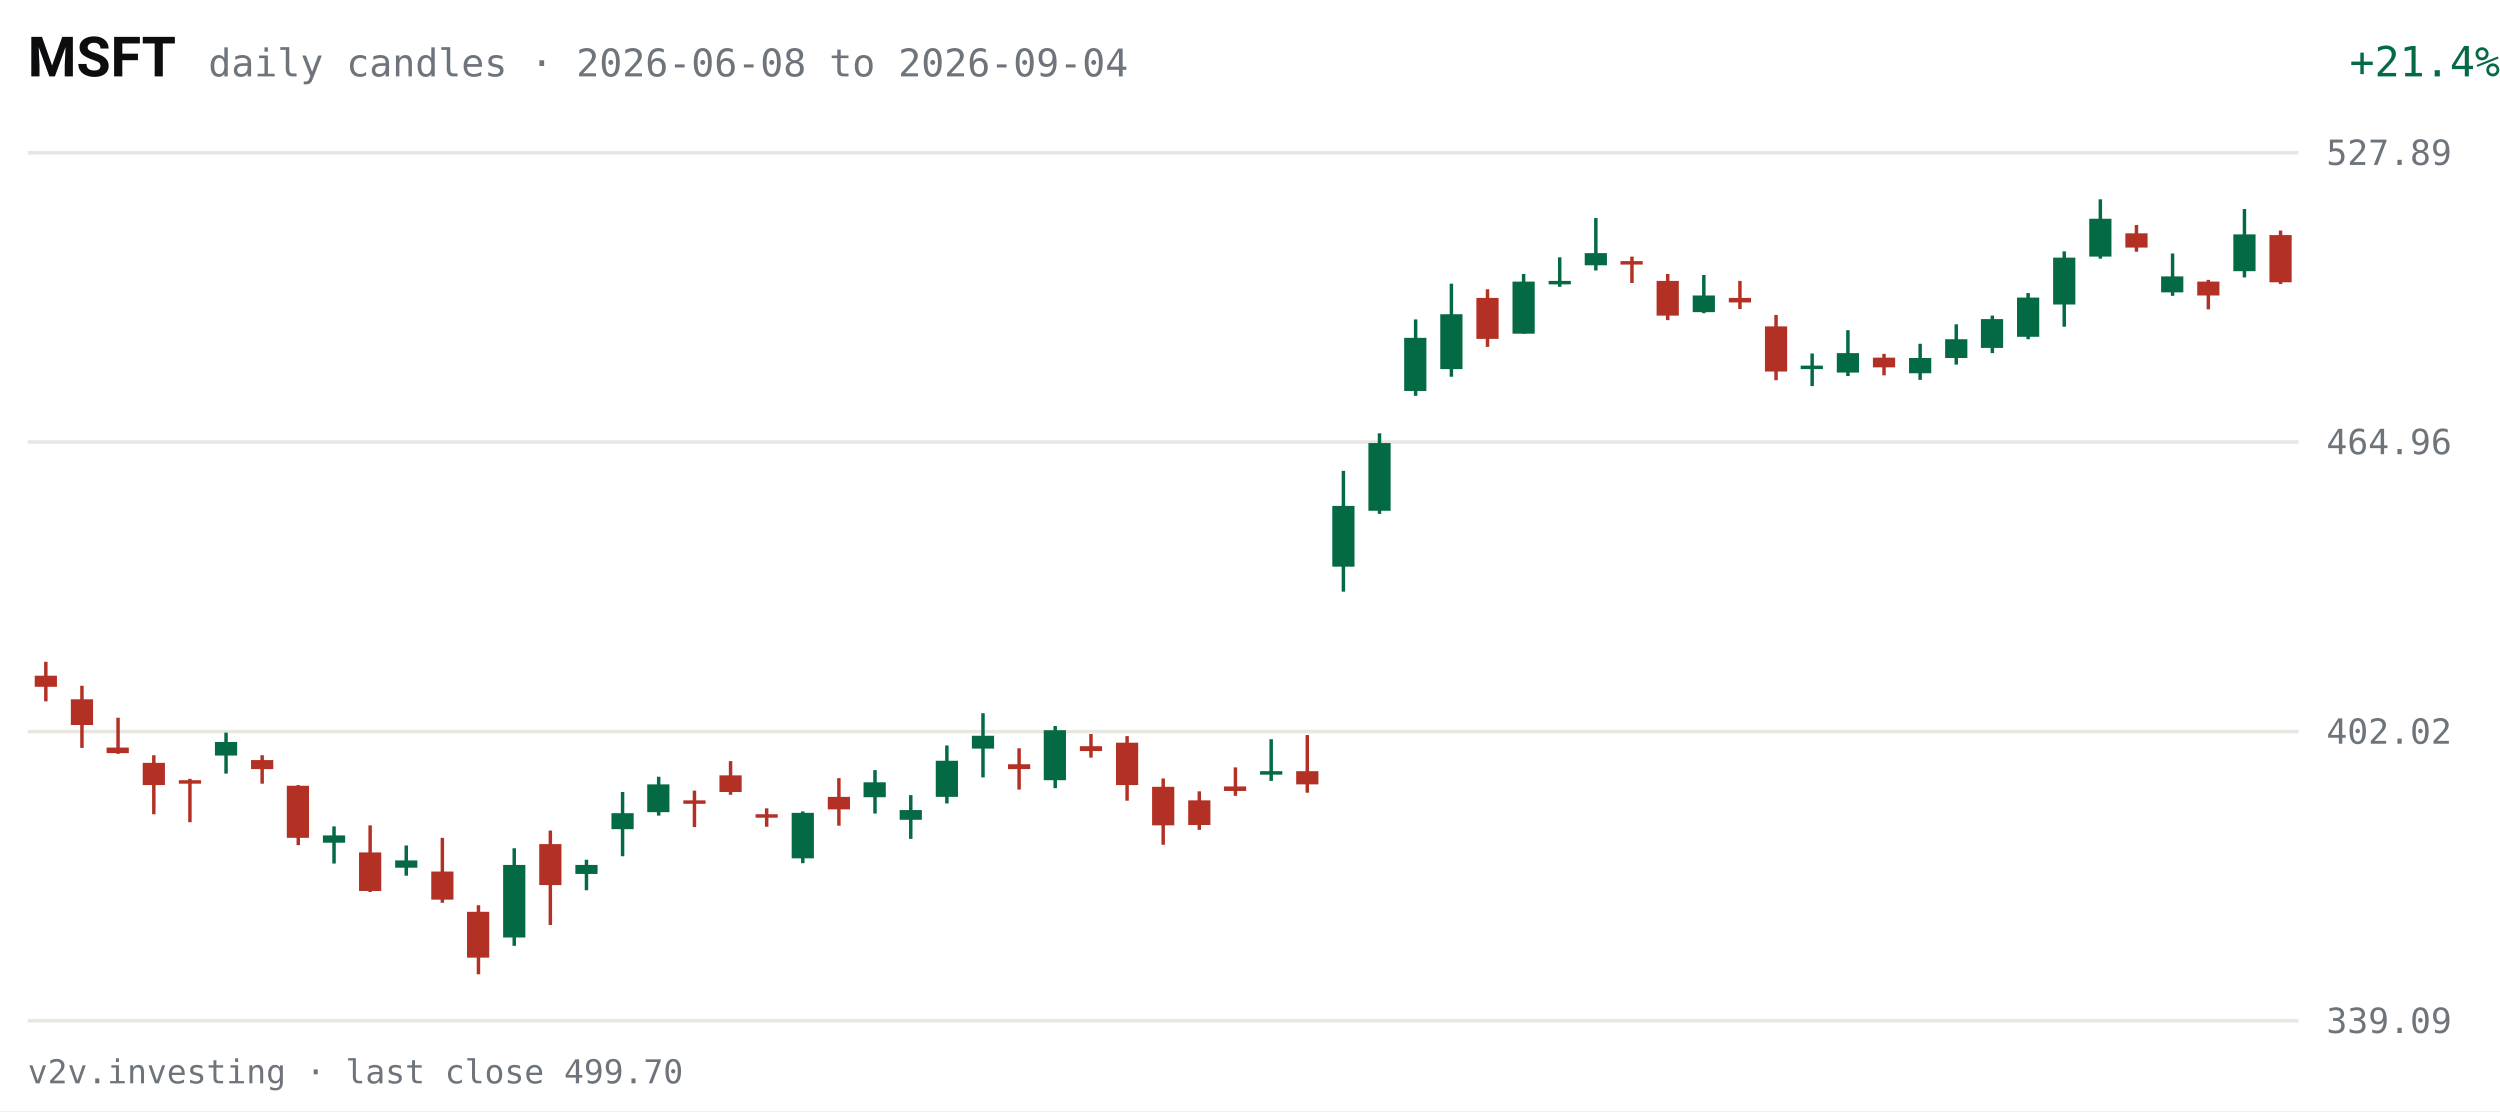
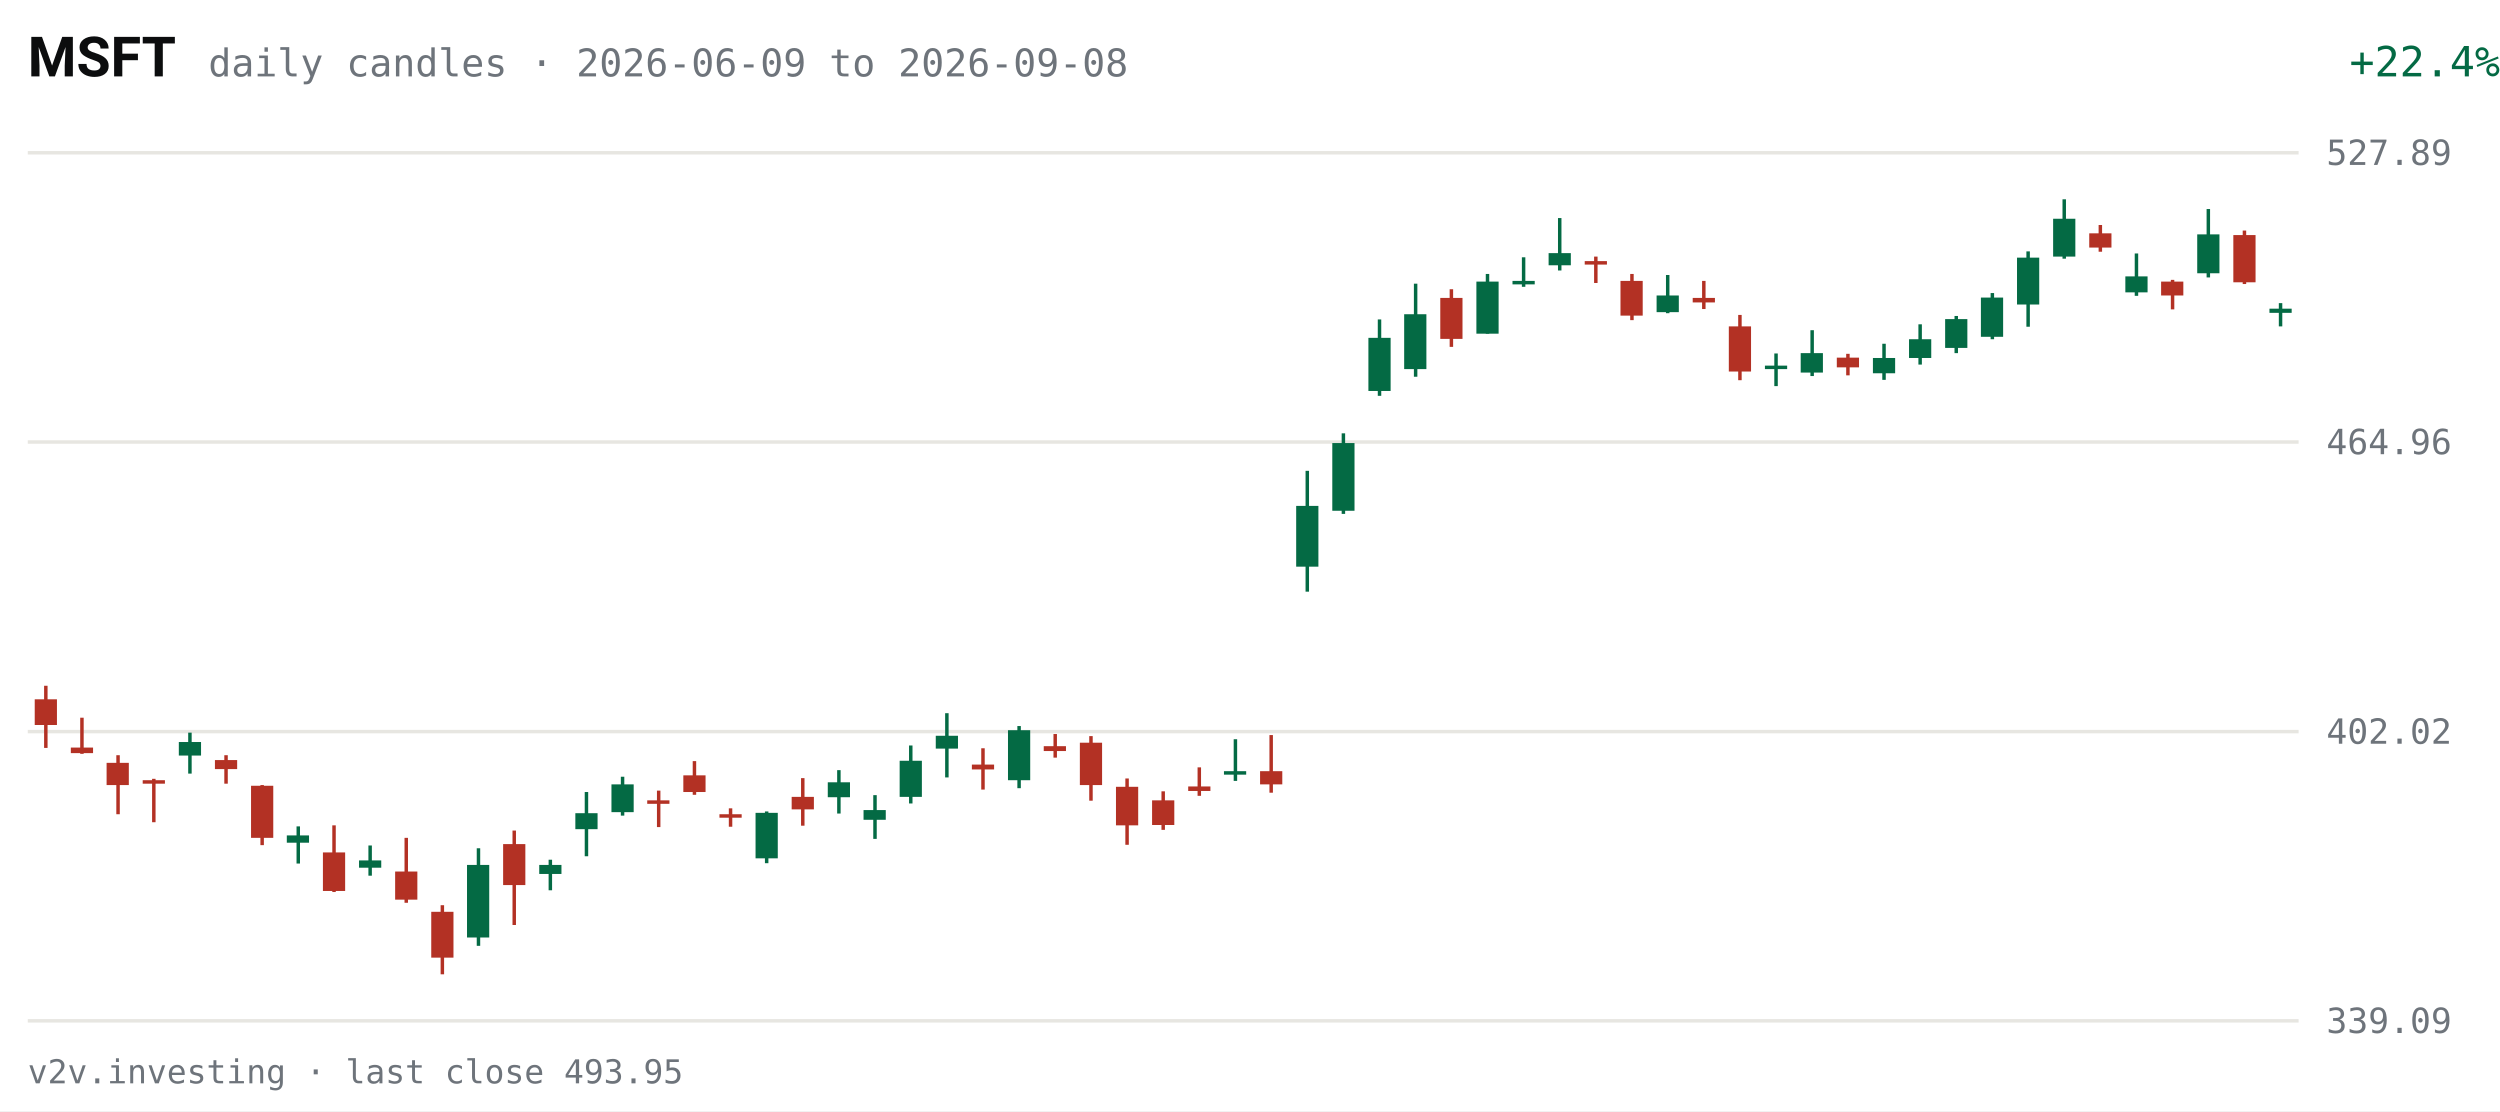
<svg xmlns="http://www.w3.org/2000/svg" viewBox="0 0 720 320" width="720" height="320" role="img" aria-label="MSFT daily candles, last 63 sessions">
  <rect width="720" height="320" fill="#FFFFFF" />
  <text x="8" y="22" fill="#0C0D0E" font-size="16" font-weight="600" font-family="system-ui,-apple-system,Segoe UI,Roboto,sans-serif">MSFT</text>
-   <text x="60" y="22" fill="#6E747B" font-size="11" font-family="ui-monospace,SFMono-Regular,Menlo,Consolas,monospace">daily candles · 2026-06-08 to 2026-09-04</text>
-   <text x="670" y="22" fill="#046A44" font-size="12" text-anchor="end" font-family="ui-monospace,SFMono-Regular,Menlo,Consolas,monospace" transform="translate(50,0)">+21.4%</text>
+   <text x="60" y="22" fill="#6E747B" font-size="11" font-family="ui-monospace,SFMono-Regular,Menlo,Consolas,monospace">daily candles · 2026-06-09 to 2026-09-08</text>
+   <text x="670" y="22" fill="#046A44" font-size="12" text-anchor="end" font-family="ui-monospace,SFMono-Regular,Menlo,Consolas,monospace" transform="translate(50,0)">+22.4%</text>
  <g font-family="ui-monospace,SFMono-Regular,Menlo,Consolas,monospace">
    <line x1="8" y1="294.0" x2="662" y2="294.0" stroke="#E7E6E1" stroke-width="1" />
    <text x="670" y="297.5" fill="#6E747B" font-size="10">339.09</text>
    <line x1="8" y1="210.7" x2="662" y2="210.7" stroke="#E7E6E1" stroke-width="1" />
    <text x="670" y="214.2" fill="#6E747B" font-size="10">402.02</text>
    <line x1="8" y1="127.3" x2="662" y2="127.3" stroke="#E7E6E1" stroke-width="1" />
    <text x="670" y="130.8" fill="#6E747B" font-size="10">464.96</text>
    <line x1="8" y1="44.0" x2="662" y2="44.0" stroke="#E7E6E1" stroke-width="1" />
    <text x="670" y="47.5" fill="#6E747B" font-size="10">527.89</text>
-     <line x1="13.2" y1="190.6" x2="13.2" y2="202.0" stroke="#B33124" stroke-width="1" />
-     <rect x="10.0" y="194.6" width="6.4" height="3.2" fill="#B33124" />
-     <line x1="23.6" y1="197.5" x2="23.6" y2="215.4" stroke="#B33124" stroke-width="1" />
-     <rect x="20.4" y="201.4" width="6.4" height="7.4" fill="#B33124" />
-     <line x1="34.0" y1="206.7" x2="34.0" y2="217.1" stroke="#B33124" stroke-width="1" />
-     <rect x="30.7" y="215.3" width="6.4" height="1.6" fill="#B33124" />
-     <line x1="44.3" y1="217.5" x2="44.3" y2="234.5" stroke="#B33124" stroke-width="1" />
-     <rect x="41.1" y="219.7" width="6.4" height="6.4" fill="#B33124" />
-     <line x1="54.7" y1="224.3" x2="54.7" y2="236.8" stroke="#B33124" stroke-width="1" />
-     <rect x="51.5" y="224.7" width="6.4" height="1.0" fill="#B33124" />
-     <line x1="65.1" y1="211.0" x2="65.1" y2="222.8" stroke="#046A44" stroke-width="1" />
-     <rect x="61.9" y="213.7" width="6.4" height="3.9" fill="#046A44" />
-     <line x1="75.5" y1="217.5" x2="75.5" y2="225.7" stroke="#B33124" stroke-width="1" />
-     <rect x="72.3" y="218.9" width="6.4" height="2.6" fill="#B33124" />
-     <line x1="85.9" y1="226.1" x2="85.9" y2="243.4" stroke="#B33124" stroke-width="1" />
-     <rect x="82.6" y="226.3" width="6.4" height="15.0" fill="#B33124" />
-     <line x1="96.2" y1="238.0" x2="96.2" y2="248.7" stroke="#046A44" stroke-width="1" />
-     <rect x="93.0" y="240.6" width="6.4" height="2.1" fill="#046A44" />
-     <line x1="106.6" y1="237.7" x2="106.6" y2="256.9" stroke="#B33124" stroke-width="1" />
-     <rect x="103.4" y="245.5" width="6.4" height="11.1" fill="#B33124" />
-     <line x1="117.0" y1="243.5" x2="117.0" y2="252.2" stroke="#046A44" stroke-width="1" />
-     <rect x="113.8" y="247.8" width="6.4" height="2.1" fill="#046A44" />
-     <line x1="127.4" y1="241.3" x2="127.4" y2="260.0" stroke="#B33124" stroke-width="1" />
-     <rect x="124.2" y="251.0" width="6.4" height="8.1" fill="#B33124" />
-     <line x1="137.8" y1="260.7" x2="137.8" y2="280.6" stroke="#B33124" stroke-width="1" />
-     <rect x="134.5" y="262.6" width="6.4" height="13.2" fill="#B33124" />
-     <line x1="148.1" y1="244.3" x2="148.1" y2="272.4" stroke="#046A44" stroke-width="1" />
-     <rect x="144.9" y="249.1" width="6.4" height="20.9" fill="#046A44" />
-     <line x1="158.5" y1="239.2" x2="158.5" y2="266.4" stroke="#B33124" stroke-width="1" />
-     <rect x="155.3" y="243.1" width="6.4" height="11.8" fill="#B33124" />
-     <line x1="168.9" y1="247.6" x2="168.9" y2="256.4" stroke="#046A44" stroke-width="1" />
-     <rect x="165.7" y="249.1" width="6.4" height="2.6" fill="#046A44" />
-     <line x1="179.3" y1="228.1" x2="179.3" y2="246.6" stroke="#046A44" stroke-width="1" />
-     <rect x="176.1" y="234.2" width="6.4" height="4.6" fill="#046A44" />
-     <line x1="189.7" y1="223.7" x2="189.7" y2="234.9" stroke="#046A44" stroke-width="1" />
-     <rect x="186.4" y="225.9" width="6.4" height="8.0" fill="#046A44" />
-     <line x1="200.0" y1="227.7" x2="200.0" y2="238.2" stroke="#B33124" stroke-width="1" />
-     <rect x="196.8" y="230.5" width="6.4" height="1.0" fill="#B33124" />
-     <line x1="210.4" y1="219.2" x2="210.4" y2="228.9" stroke="#B33124" stroke-width="1" />
-     <rect x="207.2" y="223.3" width="6.4" height="4.8" fill="#B33124" />
-     <line x1="220.8" y1="232.8" x2="220.8" y2="238.1" stroke="#B33124" stroke-width="1" />
-     <rect x="217.6" y="234.5" width="6.4" height="1.0" fill="#B33124" />
-     <line x1="231.2" y1="233.7" x2="231.2" y2="248.6" stroke="#046A44" stroke-width="1" />
-     <rect x="228.0" y="234.1" width="6.4" height="13.1" fill="#046A44" />
-     <line x1="241.6" y1="224.1" x2="241.6" y2="237.8" stroke="#B33124" stroke-width="1" />
-     <rect x="238.4" y="229.5" width="6.4" height="3.6" fill="#B33124" />
-     <line x1="252.0" y1="221.8" x2="252.0" y2="234.3" stroke="#046A44" stroke-width="1" />
-     <rect x="248.7" y="225.3" width="6.4" height="4.3" fill="#046A44" />
-     <line x1="262.3" y1="229.0" x2="262.3" y2="241.6" stroke="#046A44" stroke-width="1" />
-     <rect x="259.1" y="233.3" width="6.4" height="2.8" fill="#046A44" />
-     <line x1="272.7" y1="214.7" x2="272.7" y2="231.4" stroke="#046A44" stroke-width="1" />
-     <rect x="269.5" y="219.1" width="6.4" height="10.4" fill="#046A44" />
-     <line x1="283.1" y1="205.4" x2="283.1" y2="223.9" stroke="#046A44" stroke-width="1" />
-     <rect x="279.9" y="211.9" width="6.4" height="3.7" fill="#046A44" />
-     <line x1="293.5" y1="215.5" x2="293.5" y2="227.4" stroke="#B33124" stroke-width="1" />
-     <rect x="290.3" y="220.1" width="6.4" height="1.4" fill="#B33124" />
-     <line x1="303.9" y1="209.1" x2="303.9" y2="227.0" stroke="#046A44" stroke-width="1" />
-     <rect x="300.6" y="210.3" width="6.4" height="14.4" fill="#046A44" />
-     <line x1="314.2" y1="211.4" x2="314.2" y2="218.2" stroke="#B33124" stroke-width="1" />
-     <rect x="311.0" y="214.9" width="6.4" height="1.4" fill="#B33124" />
-     <line x1="324.6" y1="212.0" x2="324.6" y2="230.6" stroke="#B33124" stroke-width="1" />
-     <rect x="321.4" y="213.9" width="6.4" height="12.2" fill="#B33124" />
-     <line x1="335.0" y1="224.2" x2="335.0" y2="243.3" stroke="#B33124" stroke-width="1" />
-     <rect x="331.8" y="226.6" width="6.4" height="11.1" fill="#B33124" />
-     <line x1="345.4" y1="227.9" x2="345.4" y2="239.0" stroke="#B33124" stroke-width="1" />
-     <rect x="342.2" y="230.5" width="6.4" height="7.1" fill="#B33124" />
-     <line x1="355.8" y1="221.0" x2="355.8" y2="229.2" stroke="#B33124" stroke-width="1" />
-     <rect x="352.5" y="226.5" width="6.4" height="1.3" fill="#B33124" />
-     <line x1="366.1" y1="212.9" x2="366.1" y2="224.9" stroke="#046A44" stroke-width="1" />
-     <rect x="362.9" y="222.1" width="6.4" height="1.0" fill="#046A44" />
-     <line x1="376.5" y1="211.7" x2="376.5" y2="228.3" stroke="#B33124" stroke-width="1" />
-     <rect x="373.3" y="222.1" width="6.4" height="3.8" fill="#B33124" />
-     <line x1="386.9" y1="135.6" x2="386.9" y2="170.4" stroke="#046A44" stroke-width="1" />
-     <rect x="383.7" y="145.7" width="6.4" height="17.5" fill="#046A44" />
-     <line x1="397.3" y1="124.8" x2="397.3" y2="148.0" stroke="#046A44" stroke-width="1" />
-     <rect x="394.1" y="127.6" width="6.4" height="19.5" fill="#046A44" />
-     <line x1="407.7" y1="92.0" x2="407.7" y2="114.0" stroke="#046A44" stroke-width="1" />
-     <rect x="404.4" y="97.3" width="6.4" height="15.3" fill="#046A44" />
-     <line x1="418.0" y1="81.7" x2="418.0" y2="108.5" stroke="#046A44" stroke-width="1" />
-     <rect x="414.8" y="90.5" width="6.4" height="15.8" fill="#046A44" />
-     <line x1="428.4" y1="83.3" x2="428.4" y2="99.9" stroke="#B33124" stroke-width="1" />
-     <rect x="425.2" y="85.8" width="6.4" height="11.8" fill="#B33124" />
-     <line x1="438.8" y1="78.9" x2="438.8" y2="96.1" stroke="#046A44" stroke-width="1" />
-     <rect x="435.6" y="81.1" width="6.4" height="15.0" fill="#046A44" />
-     <line x1="449.2" y1="74.1" x2="449.2" y2="82.6" stroke="#046A44" stroke-width="1" />
-     <rect x="446.0" y="80.9" width="6.4" height="1.0" fill="#046A44" />
-     <line x1="459.6" y1="62.8" x2="459.6" y2="77.9" stroke="#046A44" stroke-width="1" />
-     <rect x="456.4" y="72.9" width="6.4" height="3.5" fill="#046A44" />
-     <line x1="470.0" y1="73.9" x2="470.0" y2="81.5" stroke="#B33124" stroke-width="1" />
-     <rect x="466.7" y="75.2" width="6.4" height="1.0" fill="#B33124" />
-     <line x1="480.3" y1="78.9" x2="480.3" y2="92.2" stroke="#B33124" stroke-width="1" />
-     <rect x="477.1" y="80.9" width="6.4" height="10.0" fill="#B33124" />
-     <line x1="490.7" y1="79.2" x2="490.7" y2="90.2" stroke="#046A44" stroke-width="1" />
-     <rect x="487.5" y="85.1" width="6.4" height="4.8" fill="#046A44" />
-     <line x1="501.1" y1="80.9" x2="501.1" y2="89.0" stroke="#B33124" stroke-width="1" />
-     <rect x="497.9" y="85.8" width="6.4" height="1.3" fill="#B33124" />
-     <line x1="511.5" y1="90.7" x2="511.5" y2="109.5" stroke="#B33124" stroke-width="1" />
-     <rect x="508.3" y="94.0" width="6.4" height="13.0" fill="#B33124" />
-     <line x1="521.9" y1="101.8" x2="521.9" y2="111.2" stroke="#046A44" stroke-width="1" />
-     <rect x="518.6" y="105.3" width="6.4" height="1.0" fill="#046A44" />
-     <line x1="532.2" y1="95.1" x2="532.2" y2="108.3" stroke="#046A44" stroke-width="1" />
-     <rect x="529.0" y="101.7" width="6.4" height="5.6" fill="#046A44" />
-     <line x1="542.6" y1="101.9" x2="542.6" y2="108.1" stroke="#B33124" stroke-width="1" />
-     <rect x="539.4" y="103.0" width="6.4" height="2.8" fill="#B33124" />
-     <line x1="553.0" y1="99.0" x2="553.0" y2="109.4" stroke="#046A44" stroke-width="1" />
-     <rect x="549.8" y="103.1" width="6.4" height="4.4" fill="#046A44" />
-     <line x1="563.4" y1="93.4" x2="563.4" y2="105.0" stroke="#046A44" stroke-width="1" />
-     <rect x="560.2" y="97.7" width="6.4" height="5.4" fill="#046A44" />
-     <line x1="573.8" y1="90.9" x2="573.8" y2="101.7" stroke="#046A44" stroke-width="1" />
-     <rect x="570.5" y="91.9" width="6.4" height="8.3" fill="#046A44" />
-     <line x1="584.1" y1="84.4" x2="584.1" y2="97.7" stroke="#046A44" stroke-width="1" />
-     <rect x="580.9" y="85.7" width="6.4" height="11.3" fill="#046A44" />
-     <line x1="594.5" y1="72.4" x2="594.5" y2="94.1" stroke="#046A44" stroke-width="1" />
-     <rect x="591.3" y="74.2" width="6.4" height="13.5" fill="#046A44" />
-     <line x1="604.9" y1="57.4" x2="604.9" y2="74.5" stroke="#046A44" stroke-width="1" />
-     <rect x="601.7" y="63.0" width="6.4" height="10.9" fill="#046A44" />
-     <line x1="615.3" y1="64.8" x2="615.3" y2="72.5" stroke="#B33124" stroke-width="1" />
-     <rect x="612.1" y="67.2" width="6.4" height="4.1" fill="#B33124" />
-     <line x1="625.7" y1="73.0" x2="625.7" y2="85.2" stroke="#046A44" stroke-width="1" />
-     <rect x="622.4" y="79.6" width="6.4" height="4.6" fill="#046A44" />
-     <line x1="636.0" y1="80.6" x2="636.0" y2="89.1" stroke="#B33124" stroke-width="1" />
-     <rect x="632.8" y="81.1" width="6.4" height="4.0" fill="#B33124" />
-     <line x1="646.4" y1="60.2" x2="646.4" y2="79.9" stroke="#046A44" stroke-width="1" />
-     <rect x="643.2" y="67.5" width="6.4" height="10.6" fill="#046A44" />
-     <line x1="656.8" y1="66.4" x2="656.8" y2="81.8" stroke="#B33124" stroke-width="1" />
-     <rect x="653.6" y="67.7" width="6.4" height="13.6" fill="#B33124" />
+     <line x1="13.2" y1="197.5" x2="13.2" y2="215.4" stroke="#B33124" stroke-width="1" />
+     <rect x="10.0" y="201.4" width="6.4" height="7.4" fill="#B33124" />
+     <line x1="23.6" y1="206.7" x2="23.6" y2="217.1" stroke="#B33124" stroke-width="1" />
+     <rect x="20.4" y="215.3" width="6.4" height="1.6" fill="#B33124" />
+     <line x1="34.0" y1="217.5" x2="34.0" y2="234.5" stroke="#B33124" stroke-width="1" />
+     <rect x="30.7" y="219.7" width="6.4" height="6.4" fill="#B33124" />
+     <line x1="44.3" y1="224.3" x2="44.3" y2="236.8" stroke="#B33124" stroke-width="1" />
+     <rect x="41.1" y="224.7" width="6.4" height="1.0" fill="#B33124" />
+     <line x1="54.7" y1="211.0" x2="54.7" y2="222.8" stroke="#046A44" stroke-width="1" />
+     <rect x="51.5" y="213.7" width="6.4" height="3.9" fill="#046A44" />
+     <line x1="65.1" y1="217.5" x2="65.1" y2="225.7" stroke="#B33124" stroke-width="1" />
+     <rect x="61.9" y="218.9" width="6.4" height="2.6" fill="#B33124" />
+     <line x1="75.5" y1="226.1" x2="75.5" y2="243.4" stroke="#B33124" stroke-width="1" />
+     <rect x="72.3" y="226.3" width="6.4" height="15.0" fill="#B33124" />
+     <line x1="85.9" y1="238.0" x2="85.9" y2="248.7" stroke="#046A44" stroke-width="1" />
+     <rect x="82.6" y="240.6" width="6.4" height="2.1" fill="#046A44" />
+     <line x1="96.2" y1="237.7" x2="96.2" y2="256.9" stroke="#B33124" stroke-width="1" />
+     <rect x="93.0" y="245.5" width="6.4" height="11.1" fill="#B33124" />
+     <line x1="106.6" y1="243.5" x2="106.6" y2="252.2" stroke="#046A44" stroke-width="1" />
+     <rect x="103.4" y="247.8" width="6.4" height="2.1" fill="#046A44" />
+     <line x1="117.0" y1="241.3" x2="117.0" y2="260.0" stroke="#B33124" stroke-width="1" />
+     <rect x="113.8" y="251.0" width="6.4" height="8.1" fill="#B33124" />
+     <line x1="127.4" y1="260.7" x2="127.4" y2="280.6" stroke="#B33124" stroke-width="1" />
+     <rect x="124.2" y="262.6" width="6.4" height="13.2" fill="#B33124" />
+     <line x1="137.8" y1="244.3" x2="137.8" y2="272.4" stroke="#046A44" stroke-width="1" />
+     <rect x="134.5" y="249.1" width="6.4" height="20.9" fill="#046A44" />
+     <line x1="148.1" y1="239.2" x2="148.1" y2="266.4" stroke="#B33124" stroke-width="1" />
+     <rect x="144.9" y="243.1" width="6.4" height="11.8" fill="#B33124" />
+     <line x1="158.5" y1="247.6" x2="158.5" y2="256.4" stroke="#046A44" stroke-width="1" />
+     <rect x="155.3" y="249.1" width="6.4" height="2.6" fill="#046A44" />
+     <line x1="168.9" y1="228.1" x2="168.9" y2="246.6" stroke="#046A44" stroke-width="1" />
+     <rect x="165.7" y="234.2" width="6.4" height="4.6" fill="#046A44" />
+     <line x1="179.3" y1="223.7" x2="179.3" y2="234.9" stroke="#046A44" stroke-width="1" />
+     <rect x="176.1" y="225.9" width="6.4" height="8.0" fill="#046A44" />
+     <line x1="189.7" y1="227.7" x2="189.7" y2="238.2" stroke="#B33124" stroke-width="1" />
+     <rect x="186.4" y="230.5" width="6.4" height="1.0" fill="#B33124" />
+     <line x1="200.0" y1="219.2" x2="200.0" y2="228.9" stroke="#B33124" stroke-width="1" />
+     <rect x="196.8" y="223.3" width="6.4" height="4.8" fill="#B33124" />
+     <line x1="210.4" y1="232.8" x2="210.4" y2="238.1" stroke="#B33124" stroke-width="1" />
+     <rect x="207.2" y="234.5" width="6.4" height="1.0" fill="#B33124" />
+     <line x1="220.8" y1="233.7" x2="220.8" y2="248.6" stroke="#046A44" stroke-width="1" />
+     <rect x="217.6" y="234.1" width="6.4" height="13.1" fill="#046A44" />
+     <line x1="231.2" y1="224.1" x2="231.2" y2="237.8" stroke="#B33124" stroke-width="1" />
+     <rect x="228.0" y="229.5" width="6.4" height="3.6" fill="#B33124" />
+     <line x1="241.6" y1="221.8" x2="241.6" y2="234.3" stroke="#046A44" stroke-width="1" />
+     <rect x="238.4" y="225.3" width="6.4" height="4.3" fill="#046A44" />
+     <line x1="252.0" y1="229.0" x2="252.0" y2="241.6" stroke="#046A44" stroke-width="1" />
+     <rect x="248.7" y="233.3" width="6.4" height="2.8" fill="#046A44" />
+     <line x1="262.3" y1="214.7" x2="262.3" y2="231.4" stroke="#046A44" stroke-width="1" />
+     <rect x="259.1" y="219.1" width="6.4" height="10.4" fill="#046A44" />
+     <line x1="272.7" y1="205.4" x2="272.7" y2="223.9" stroke="#046A44" stroke-width="1" />
+     <rect x="269.5" y="211.9" width="6.4" height="3.7" fill="#046A44" />
+     <line x1="283.1" y1="215.5" x2="283.1" y2="227.4" stroke="#B33124" stroke-width="1" />
+     <rect x="279.9" y="220.2" width="6.4" height="1.4" fill="#B33124" />
+     <line x1="293.5" y1="209.1" x2="293.5" y2="227.0" stroke="#046A44" stroke-width="1" />
+     <rect x="290.3" y="210.3" width="6.4" height="14.4" fill="#046A44" />
+     <line x1="303.9" y1="211.4" x2="303.9" y2="218.2" stroke="#B33124" stroke-width="1" />
+     <rect x="300.6" y="214.9" width="6.4" height="1.4" fill="#B33124" />
+     <line x1="314.2" y1="212.0" x2="314.2" y2="230.6" stroke="#B33124" stroke-width="1" />
+     <rect x="311.0" y="213.9" width="6.4" height="12.2" fill="#B33124" />
+     <line x1="324.6" y1="224.2" x2="324.6" y2="243.3" stroke="#B33124" stroke-width="1" />
+     <rect x="321.4" y="226.6" width="6.4" height="11.1" fill="#B33124" />
+     <line x1="335.0" y1="227.9" x2="335.0" y2="239.0" stroke="#B33124" stroke-width="1" />
+     <rect x="331.8" y="230.5" width="6.4" height="7.1" fill="#B33124" />
+     <line x1="345.4" y1="221.0" x2="345.4" y2="229.2" stroke="#B33124" stroke-width="1" />
+     <rect x="342.2" y="226.5" width="6.4" height="1.3" fill="#B33124" />
+     <line x1="355.8" y1="212.9" x2="355.8" y2="224.9" stroke="#046A44" stroke-width="1" />
+     <rect x="352.5" y="222.1" width="6.4" height="1.0" fill="#046A44" />
+     <line x1="366.1" y1="211.7" x2="366.1" y2="228.3" stroke="#B33124" stroke-width="1" />
+     <rect x="362.9" y="222.1" width="6.4" height="3.8" fill="#B33124" />
+     <line x1="376.5" y1="135.6" x2="376.5" y2="170.4" stroke="#046A44" stroke-width="1" />
+     <rect x="373.3" y="145.7" width="6.4" height="17.5" fill="#046A44" />
+     <line x1="386.9" y1="124.8" x2="386.9" y2="148.0" stroke="#046A44" stroke-width="1" />
+     <rect x="383.7" y="127.6" width="6.4" height="19.5" fill="#046A44" />
+     <line x1="397.3" y1="92.0" x2="397.3" y2="114.0" stroke="#046A44" stroke-width="1" />
+     <rect x="394.1" y="97.3" width="6.4" height="15.3" fill="#046A44" />
+     <line x1="407.7" y1="81.7" x2="407.7" y2="108.5" stroke="#046A44" stroke-width="1" />
+     <rect x="404.4" y="90.5" width="6.4" height="15.8" fill="#046A44" />
+     <line x1="418.0" y1="83.3" x2="418.0" y2="99.9" stroke="#B33124" stroke-width="1" />
+     <rect x="414.8" y="85.8" width="6.4" height="11.8" fill="#B33124" />
+     <line x1="428.4" y1="78.9" x2="428.4" y2="96.1" stroke="#046A44" stroke-width="1" />
+     <rect x="425.2" y="81.1" width="6.4" height="15.0" fill="#046A44" />
+     <line x1="438.8" y1="74.1" x2="438.8" y2="82.6" stroke="#046A44" stroke-width="1" />
+     <rect x="435.6" y="80.9" width="6.4" height="1.0" fill="#046A44" />
+     <line x1="449.2" y1="62.8" x2="449.2" y2="77.9" stroke="#046A44" stroke-width="1" />
+     <rect x="446.0" y="72.9" width="6.4" height="3.5" fill="#046A44" />
+     <line x1="459.6" y1="73.9" x2="459.6" y2="81.5" stroke="#B33124" stroke-width="1" />
+     <rect x="456.4" y="75.2" width="6.4" height="1.0" fill="#B33124" />
+     <line x1="470.0" y1="78.9" x2="470.0" y2="92.2" stroke="#B33124" stroke-width="1" />
+     <rect x="466.7" y="80.9" width="6.4" height="10.0" fill="#B33124" />
+     <line x1="480.3" y1="79.2" x2="480.3" y2="90.2" stroke="#046A44" stroke-width="1" />
+     <rect x="477.1" y="85.1" width="6.4" height="4.8" fill="#046A44" />
+     <line x1="490.7" y1="80.9" x2="490.7" y2="89.0" stroke="#B33124" stroke-width="1" />
+     <rect x="487.5" y="85.8" width="6.4" height="1.3" fill="#B33124" />
+     <line x1="501.1" y1="90.7" x2="501.1" y2="109.5" stroke="#B33124" stroke-width="1" />
+     <rect x="497.9" y="94.0" width="6.4" height="13.0" fill="#B33124" />
+     <line x1="511.5" y1="101.8" x2="511.5" y2="111.2" stroke="#046A44" stroke-width="1" />
+     <rect x="508.3" y="105.3" width="6.4" height="1.0" fill="#046A44" />
+     <line x1="521.9" y1="95.1" x2="521.9" y2="108.3" stroke="#046A44" stroke-width="1" />
+     <rect x="518.6" y="101.7" width="6.4" height="5.6" fill="#046A44" />
+     <line x1="532.2" y1="101.9" x2="532.2" y2="108.1" stroke="#B33124" stroke-width="1" />
+     <rect x="529.0" y="103.0" width="6.4" height="2.8" fill="#B33124" />
+     <line x1="542.6" y1="99.0" x2="542.6" y2="109.4" stroke="#046A44" stroke-width="1" />
+     <rect x="539.4" y="103.1" width="6.4" height="4.4" fill="#046A44" />
+     <line x1="553.0" y1="93.4" x2="553.0" y2="105.0" stroke="#046A44" stroke-width="1" />
+     <rect x="549.8" y="97.7" width="6.4" height="5.4" fill="#046A44" />
+     <line x1="563.4" y1="91.0" x2="563.4" y2="101.7" stroke="#046A44" stroke-width="1" />
+     <rect x="560.2" y="91.9" width="6.4" height="8.3" fill="#046A44" />
+     <line x1="573.8" y1="84.4" x2="573.8" y2="97.7" stroke="#046A44" stroke-width="1" />
+     <rect x="570.5" y="85.7" width="6.4" height="11.3" fill="#046A44" />
+     <line x1="584.1" y1="72.4" x2="584.1" y2="94.1" stroke="#046A44" stroke-width="1" />
+     <rect x="580.9" y="74.2" width="6.4" height="13.5" fill="#046A44" />
+     <line x1="594.5" y1="57.4" x2="594.5" y2="74.5" stroke="#046A44" stroke-width="1" />
+     <rect x="591.3" y="63.0" width="6.4" height="10.9" fill="#046A44" />
+     <line x1="604.9" y1="64.8" x2="604.9" y2="72.5" stroke="#B33124" stroke-width="1" />
+     <rect x="601.7" y="67.2" width="6.4" height="4.1" fill="#B33124" />
+     <line x1="615.3" y1="73.0" x2="615.3" y2="85.2" stroke="#046A44" stroke-width="1" />
+     <rect x="612.1" y="79.6" width="6.4" height="4.6" fill="#046A44" />
+     <line x1="625.7" y1="80.6" x2="625.7" y2="89.1" stroke="#B33124" stroke-width="1" />
+     <rect x="622.4" y="81.1" width="6.4" height="4.0" fill="#B33124" />
+     <line x1="636.0" y1="60.2" x2="636.0" y2="79.9" stroke="#046A44" stroke-width="1" />
+     <rect x="632.8" y="67.5" width="6.4" height="11.2" fill="#046A44" />
+     <line x1="646.4" y1="66.4" x2="646.4" y2="81.8" stroke="#B33124" stroke-width="1" />
+     <rect x="643.2" y="67.7" width="6.4" height="13.6" fill="#B33124" />
+     <line x1="656.8" y1="87.3" x2="656.8" y2="94.0" stroke="#046A44" stroke-width="1" />
+     <rect x="653.6" y="88.9" width="6.4" height="1.2" fill="#046A44" />
  </g>
-   <text x="8" y="312" fill="#6E747B" font-size="9.5" font-family="ui-monospace,SFMono-Regular,Menlo,Consolas,monospace">v2v.investing · last close 499.70</text>
+   <text x="8" y="312" fill="#6E747B" font-size="9.5" font-family="ui-monospace,SFMono-Regular,Menlo,Consolas,monospace">v2v.investing · last close 493.95</text>
</svg>
